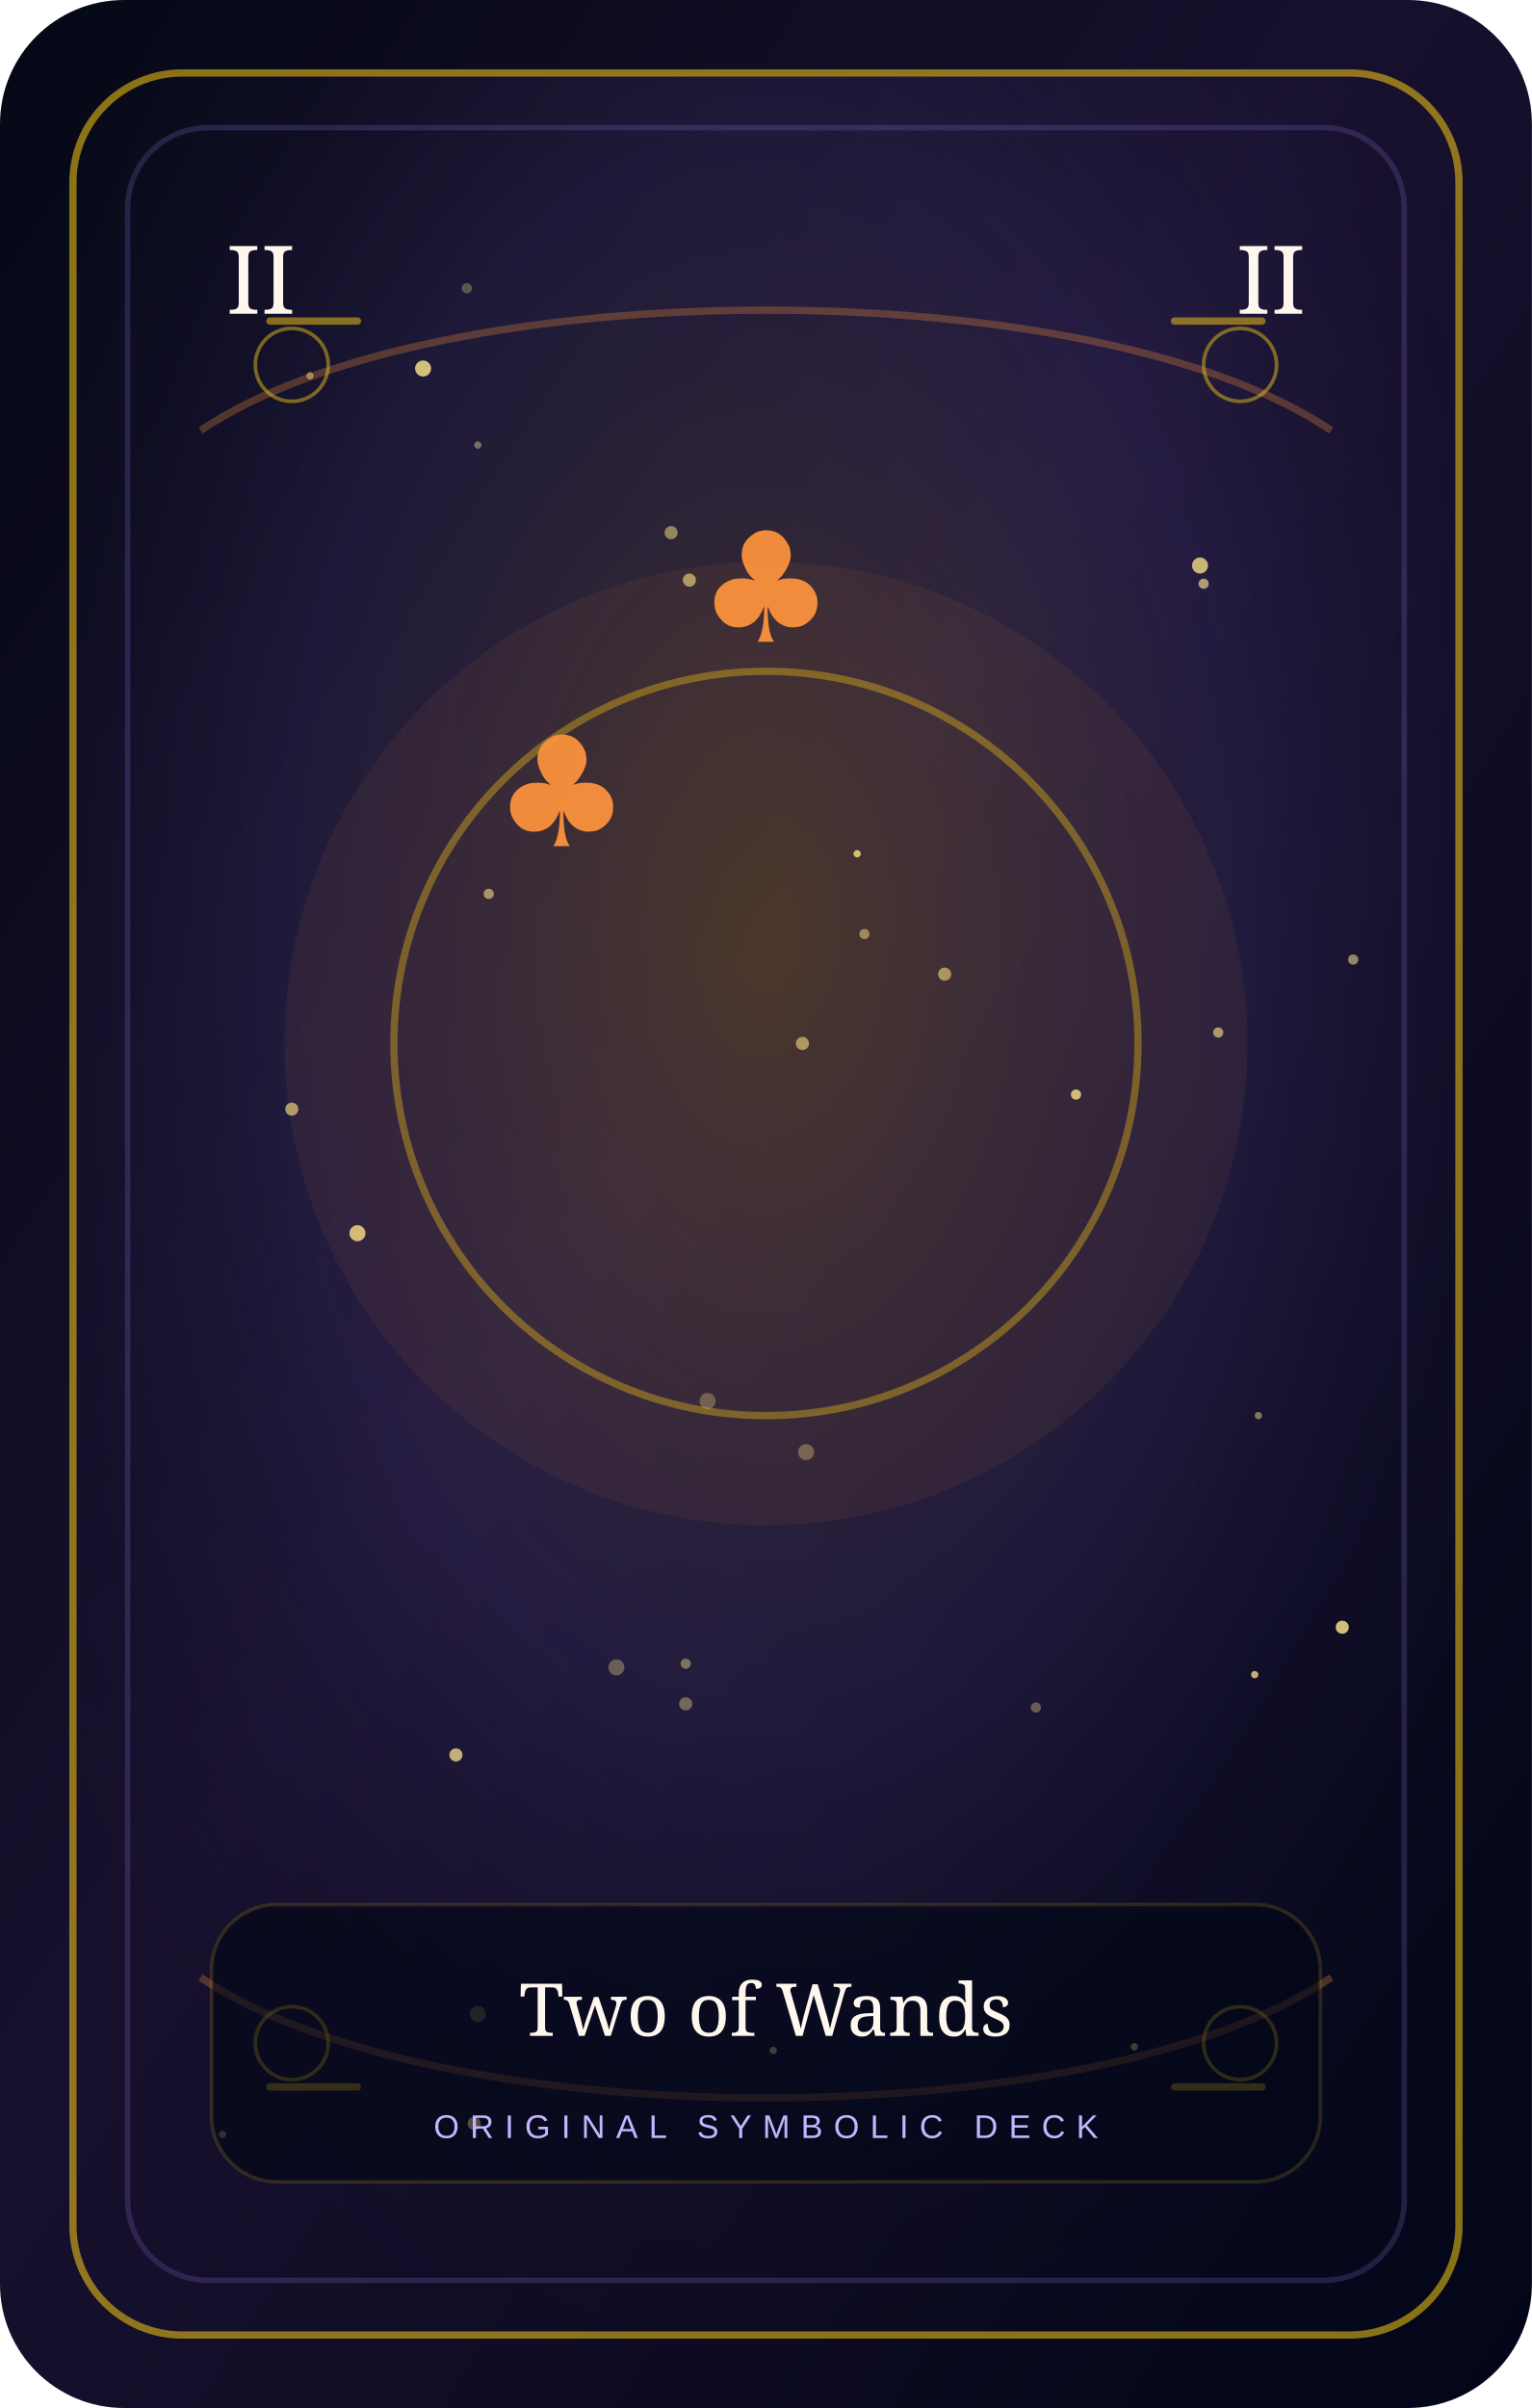
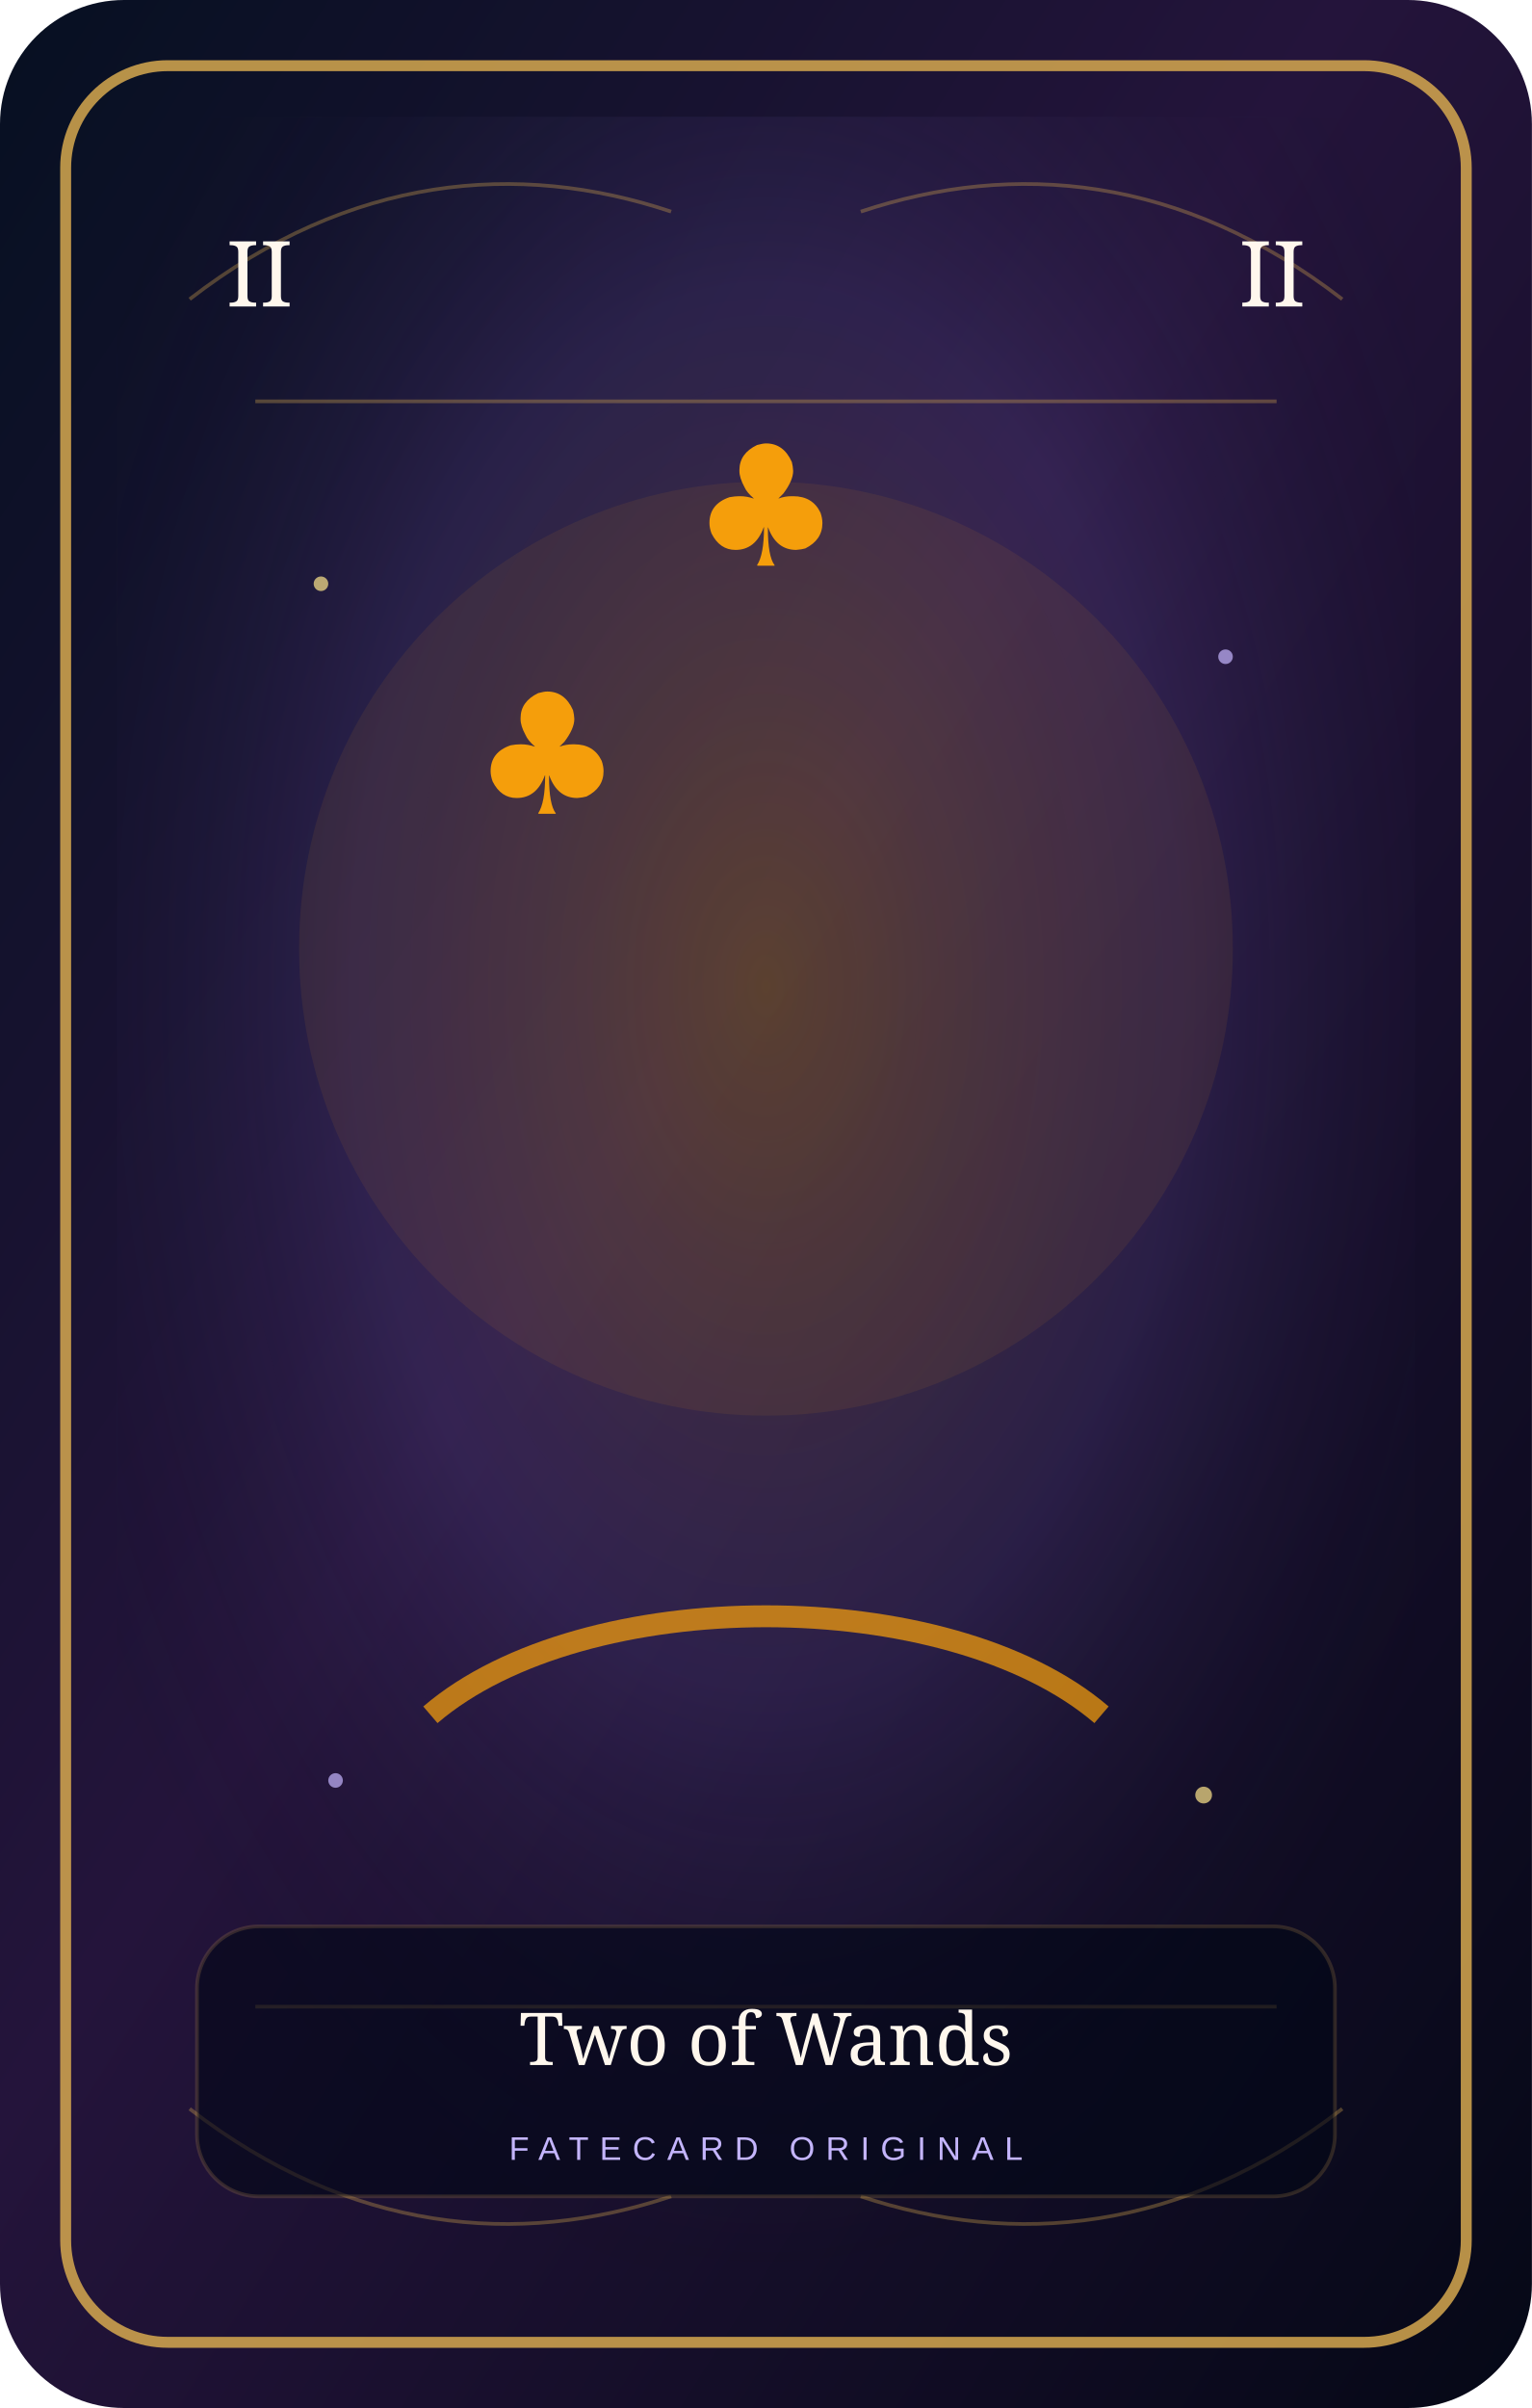
<svg xmlns="http://www.w3.org/2000/svg" width="420" height="660" viewBox="0 0 420 660" role="img" aria-label="Two of Wands">
  <defs>
    <linearGradient id="bg" x1="0" y1="0" x2="1" y2="1">
-       <stop offset="0%" stop-color="#050816" />
-       <stop offset="45%" stop-color="#17102d" />
-       <stop offset="100%" stop-color="#020617" />
+       <stop offset="0%" stop-color="#061021" />
+       <stop offset="44%" stop-color="#24143b" />
+       <stop offset="100%" stop-color="#050816" />
    </linearGradient>
-     <radialGradient id="aura" cx="50%" cy="38%" r="68%">
-       <stop offset="0%" stop-color="#facc15" stop-opacity=".18" />
-       <stop offset="52%" stop-color="#a78bfa" stop-opacity=".10" />
-       <stop offset="100%" stop-color="#020617" stop-opacity="0" />
+     <radialGradient id="halo" cx="50%" cy="40%" r="62%">
+       <stop offset="0%" stop-color="#facc15" stop-opacity=".20" />
+       <stop offset="52%" stop-color="#a78bfa" stop-opacity=".12" />
+       <stop offset="100%" stop-color="#000" stop-opacity="0" />
    </radialGradient>
-     <filter id="glow" x="-30%" y="-30%" width="160%" height="160%">
-       <feDropShadow dx="0" dy="0" stdDeviation="6" flood-color="#fb923c" flood-opacity=".42" />
+     <filter id="glow">
+       <feGaussianBlur stdDeviation="3" />
    </filter>
  </defs>
  <rect width="420" height="660" rx="34" fill="url(#bg)" />
-   <rect x="20" y="20" width="380" height="620" rx="30" fill="url(#aura)" stroke="#facc15" stroke-opacity=".54" stroke-width="2" />
-   <rect x="35" y="35" width="350" height="590" rx="22" fill="none" stroke="#a78bfa" stroke-opacity=".18" stroke-width="1.5" />
-   <circle cx="368" cy="446" r="1.8" fill="#fde68a" opacity="0.82" />
-   <circle cx="295" cy="300" r="1.4" fill="#fde68a" opacity="0.79" />
-   <circle cx="131" cy="122" r="1.0" fill="#fde68a" opacity="0.41" />
-   <circle cx="188" cy="456" r="1.4" fill="#fde68a" opacity="0.42" />
-   <circle cx="125" cy="481" r="1.8" fill="#fde68a" opacity="0.74" />
-   <circle cx="85" cy="103" r="1.0" fill="#fde68a" opacity="0.53" />
-   <circle cx="80" cy="304" r="1.8" fill="#fde68a" opacity="0.63" />
-   <circle cx="344" cy="459" r="1.0" fill="#fde68a" opacity="0.75" />
-   <circle cx="284" cy="468" r="1.4" fill="#fde68a" opacity="0.35" />
-   <circle cx="188" cy="467" r="1.8" fill="#fde68a" opacity="0.38" />
-   <circle cx="134" cy="245" r="1.4" fill="#fde68a" opacity="0.58" />
-   <circle cx="131" cy="552" r="2.2" fill="#fde68a" opacity="0.30" />
-   <circle cx="128" cy="79" r="1.4" fill="#fde68a" opacity="0.30" />
-   <circle cx="130" cy="582" r="1.8" fill="#fde68a" opacity="0.82" />
-   <circle cx="311" cy="561" r="1.0" fill="#fde68a" opacity="0.61" />
-   <circle cx="345" cy="388" r="1.0" fill="#fde68a" opacity="0.47" />
-   <circle cx="98" cy="338" r="2.2" fill="#fde68a" opacity="0.80" />
-   <circle cx="220" cy="286" r="1.8" fill="#fde68a" opacity="0.58" />
-   <circle cx="237" cy="256" r="1.4" fill="#fde68a" opacity="0.49" />
-   <circle cx="169" cy="457" r="2.2" fill="#fde68a" opacity="0.33" />
-   <circle cx="116" cy="101" r="2.2" fill="#fde68a" opacity="0.81" />
-   <circle cx="371" cy="263" r="1.4" fill="#fde68a" opacity="0.55" />
-   <circle cx="235" cy="234" r="1.0" fill="#fde68a" opacity="0.81" />
-   <circle cx="330" cy="160" r="1.4" fill="#fde68a" opacity="0.64" />
-   <circle cx="61" cy="585" r="1.0" fill="#fde68a" opacity="0.47" />
-   <circle cx="194" cy="384" r="2.2" fill="#fde68a" opacity="0.30" />
-   <circle cx="329" cy="155" r="2.2" fill="#fde68a" opacity="0.76" />
-   <circle cx="259" cy="267" r="1.8" fill="#fde68a" opacity="0.57" />
-   <circle cx="212" cy="562" r="1.0" fill="#fde68a" opacity="0.62" />
-   <circle cx="184" cy="146" r="1.8" fill="#fde68a" opacity="0.50" />
-   <circle cx="221" cy="398" r="2.2" fill="#fde68a" opacity="0.33" />
-   <circle cx="189" cy="159" r="1.8" fill="#fde68a" opacity="0.61" />
-   <circle cx="223" cy="164" r="1.0" fill="#fde68a" opacity="0.51" />
-   <circle cx="334" cy="283" r="1.4" fill="#fde68a" opacity="0.62" />
-   <path d="M55 118 C120 74 300 74 365 118" fill="none" stroke="#fb923c" stroke-opacity=".28" stroke-width="2" />
-   <path d="M55 542 C120 586 300 586 365 542" fill="none" stroke="#fb923c" stroke-opacity=".28" stroke-width="2" />
-   <path d="M74 88 L98 88 M322 88 L346 88 M74 572 L98 572 M322 572 L346 572" stroke="#facc15" stroke-opacity=".50" stroke-width="2" stroke-linecap="round" />
-   <circle cx="80" cy="100" r="10" fill="none" stroke="#facc15" stroke-opacity=".45" />
-   <circle cx="340" cy="100" r="10" fill="none" stroke="#facc15" stroke-opacity=".45" />
-   <circle cx="80" cy="560" r="10" fill="none" stroke="#facc15" stroke-opacity=".45" />
-   <circle cx="340" cy="560" r="10" fill="none" stroke="#facc15" stroke-opacity=".45" />
-   <circle cx="210" cy="286" r="132" fill="#fb923c" opacity=".065" />
-   <circle cx="210" cy="286" r="102" fill="none" stroke="#facc15" stroke-opacity=".36" stroke-width="2" />
-   <text x="210" y="164" text-anchor="middle" dominant-baseline="middle" font-size="42" font-family="Georgia, serif" fill="#fb923c" opacity=".94">♣</text>
-   <text x="154" y="220" text-anchor="middle" dominant-baseline="middle" font-size="42" font-family="Georgia, serif" fill="#fb923c" opacity=".94">♣</text>
-   <text x="62" y="86" font-size="26" font-family="Georgia, serif" fill="#fff7ed">II</text>
-   <text x="358" y="86" text-anchor="end" font-size="26" font-family="Georgia, serif" fill="#fff7ed">II</text>
-   <rect x="58" y="522" width="304" height="76" rx="18" fill="#020617" opacity=".62" stroke="#facc15" stroke-opacity=".24" />
-   <text x="210" y="558" text-anchor="middle" font-size="20" font-family="Georgia, serif" fill="#fff7ed">Two of Wands</text>
-   <text x="210" y="586" text-anchor="middle" font-size="9" font-family="Arial, sans-serif" letter-spacing="3" fill="#c4b5fd">ORIGINAL SYMBOLIC DECK</text>
+   <rect x="18" y="18" width="384" height="624" rx="28" fill="none" stroke="#d6a84f" stroke-width="3" stroke-opacity=".85" />
+   <rect x="32" y="32" width="356" height="596" rx="22" fill="url(#halo)" />
+   <g fill="none" stroke="#d6a84f" stroke-opacity=".34">
+     <path d="M52 82 C96 48,142 44,184 58" />
+     <path d="M236 58 C278 44,324 48,368 82" />
+     <path d="M52 578 C96 612,142 616,184 602" />
+     <path d="M236 602 C278 616,324 612,368 578" />
+     <path d="M70 110 H350 M70 550 H350" />
+   </g>
+   <text x="62" y="84" font-size="25" fill="#fff7ed" font-family="Georgia,serif">II</text>
+   <text x="358" y="84" text-anchor="end" font-size="25" fill="#fff7ed" font-family="Georgia,serif">II</text>
+   <g>
+     <circle cx="210" cy="260" r="128" fill="#f59e0b" opacity=".08" />
+     <text x="210" y="142" text-anchor="middle" dominant-baseline="middle" font-size="46" font-family="Georgia,serif" fill="#f59e0b">♣</text>
+     <text x="150" y="210" text-anchor="middle" dominant-baseline="middle" font-size="46" font-family="Georgia,serif" fill="#f59e0b">♣</text>
+     <path d="M118 470 C160 434,260 434,302 470" stroke="#f59e0b" stroke-width="6" fill="none" opacity=".72" />
+   </g>
+   <g opacity=".7">
+     <circle cx="88" cy="160" r="2" fill="#fde68a" />
+     <circle cx="336" cy="180" r="2" fill="#c4b5fd" />
+     <circle cx="330" cy="492" r="2.3" fill="#fde68a" />
+     <circle cx="92" cy="488" r="2" fill="#c4b5fd" />
+   </g>
+   <rect x="54" y="528" width="312" height="74" rx="17" fill="#020617" opacity=".62" stroke="#d6a84f" stroke-opacity=".30" />
+   <text x="210" y="566" text-anchor="middle" font-size="20" font-family="Georgia,serif" fill="#fff7ed">Two of Wands</text>
+   <text x="210" y="592" text-anchor="middle" font-size="9" font-family="Arial,sans-serif" letter-spacing="3" fill="#c4b5fd">FATECARD ORIGINAL</text>
</svg>
